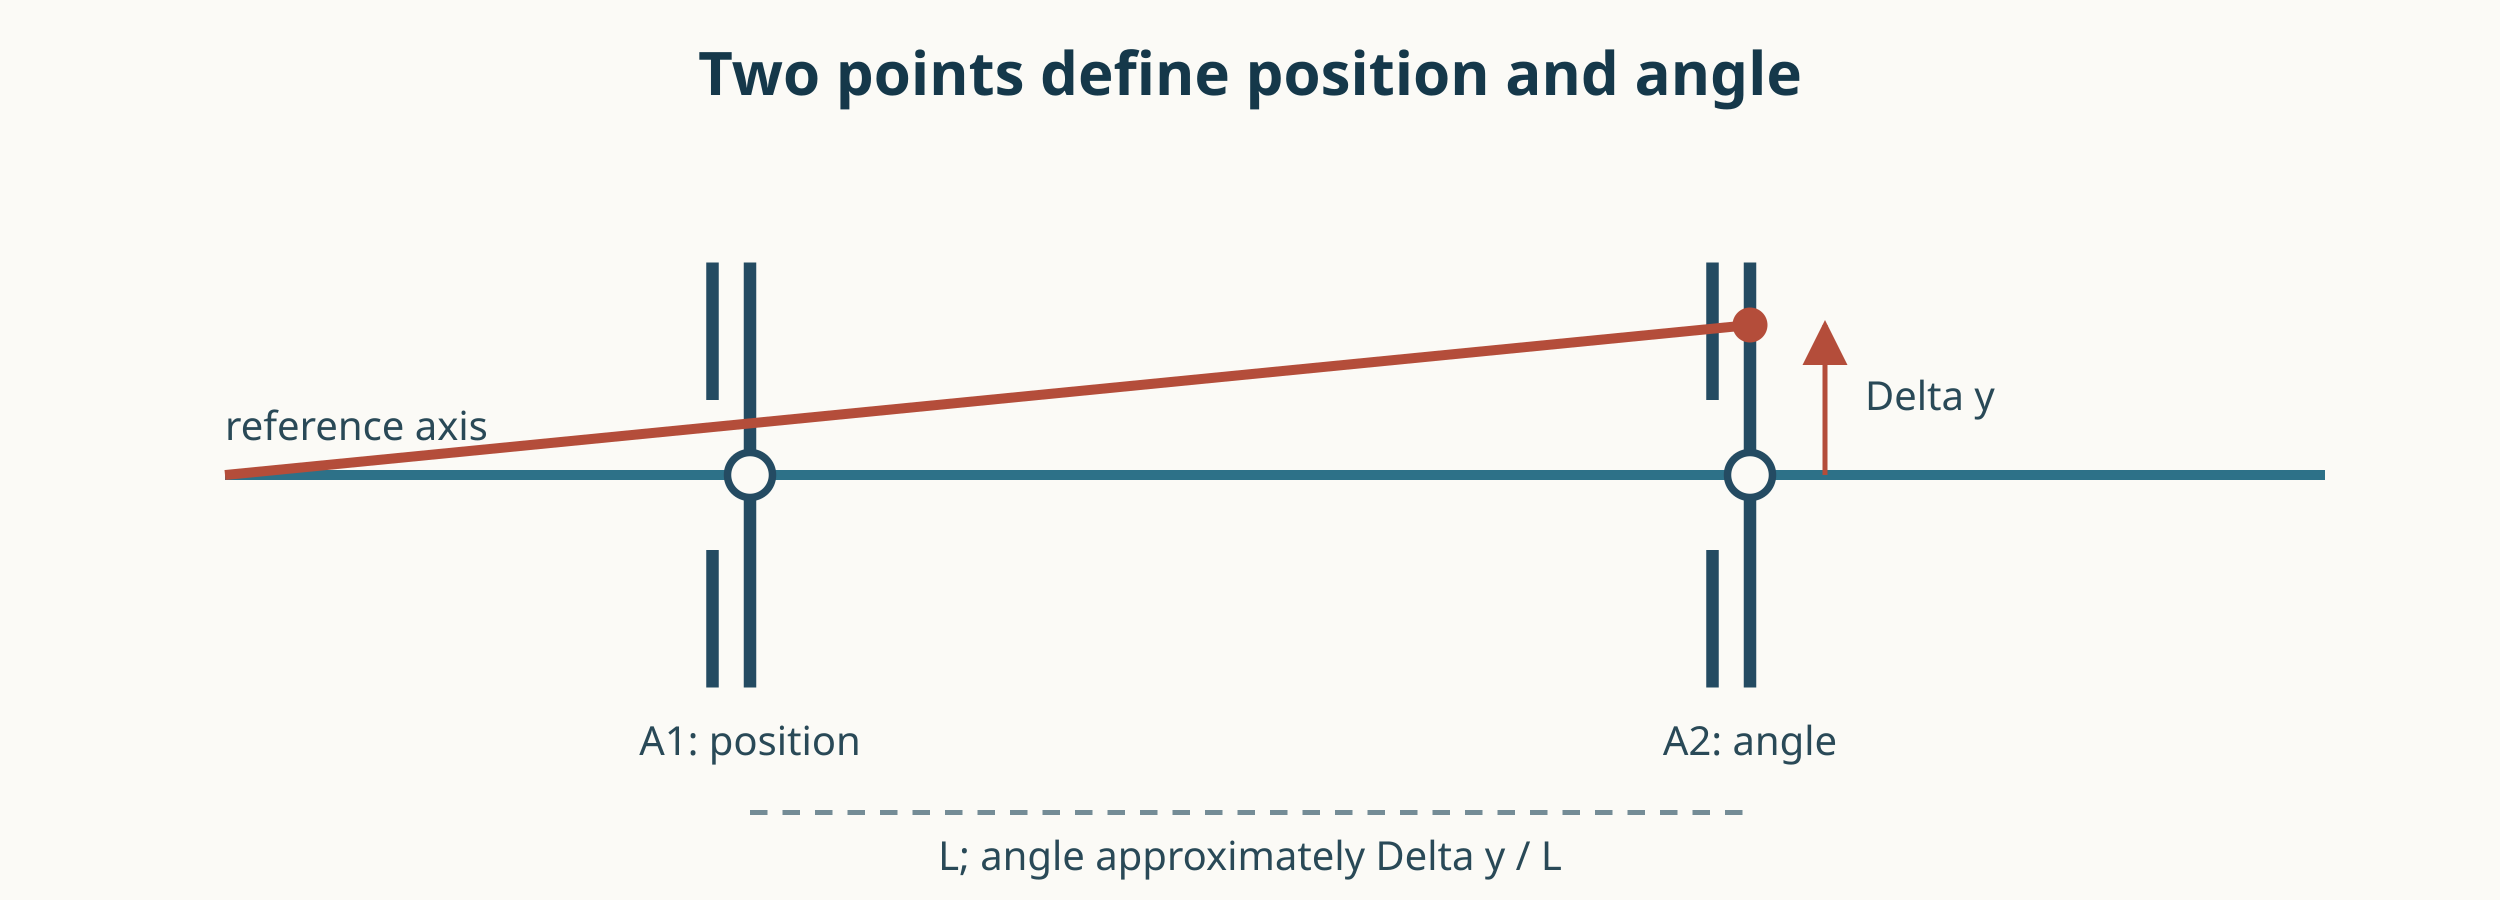
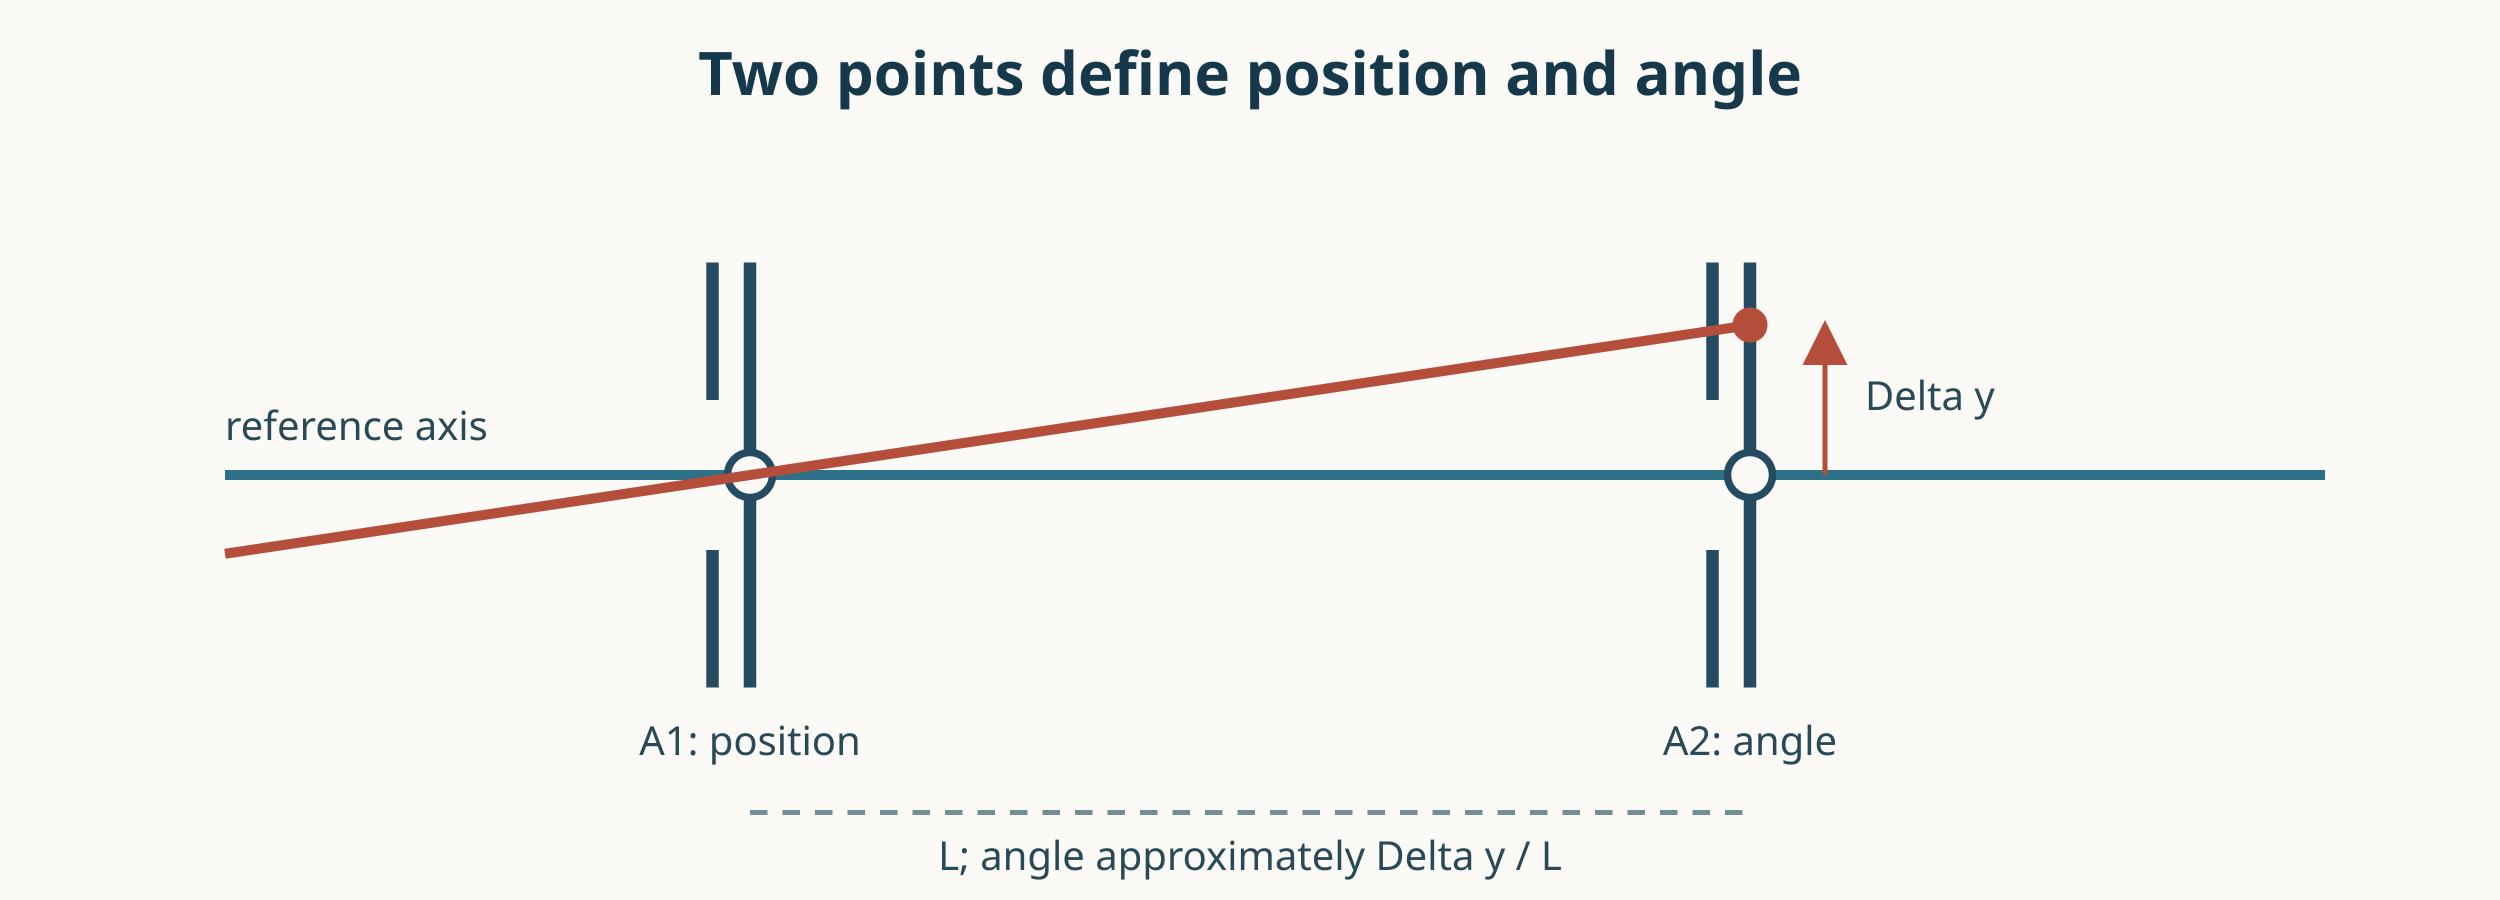
<svg xmlns="http://www.w3.org/2000/svg" viewBox="0 0 1000 360" role="img" aria-labelledby="title desc">
  <defs>
    <marker id="a" markerWidth="9" markerHeight="9" refX="8" refY="4.5" orient="auto">
      <path d="M0 0L9 4.5L0 9z" fill="#b44d3a" />
    </marker>
    <style>.t{font:700 24px sans-serif;fill:#15384a}.l{font:16px sans-serif;fill:#294957}.s{stroke:#2d7188;stroke-width:4;fill:none}.e{stroke:#b44d3a;stroke-width:4;fill:none}.d{stroke:#748c96;stroke-width:2;stroke-dasharray:7 6}.m{stroke:#b44d3a;stroke-width:2;marker-end:url(#a)}</style>
  </defs>
  <rect width="1000" height="360" fill="#fbfaf6" />
  <text x="500" y="38" text-anchor="middle" class="t">Two points define position and angle</text>
  <line x1="90" y1="190" x2="930" y2="190" class="s" />
  <text x="90" y="176" class="l">reference axis</text>
  <path d="M300 105v170M285 105v55M285 220v55M700 105v170M685 105v55M685 220v55" stroke="#244b62" stroke-width="5" fill="none" />
  <circle cx="300" cy="190" r="9" fill="#fbfaf6" stroke="#244b62" stroke-width="3" />
  <circle cx="700" cy="190" r="9" fill="#fbfaf6" stroke="#244b62" stroke-width="3" />
  <text x="300" y="302" text-anchor="middle" class="l">A1: position</text>
  <text x="700" y="302" text-anchor="middle" class="l">A2: angle</text>
-   <line x1="90" y1="190" x2="700" y2="130" class="e" />
+   <line x1="90" y1="221.5" x2="700" y2="130" class="e" />
  <circle cx="700" cy="130" r="7" fill="#b44d3a" />
  <line x1="730" y1="190" x2="730" y2="130" class="m" />
  <text x="746" y="164" class="l">Delta y</text>
  <line x1="300" y1="325" x2="700" y2="325" class="d" />
  <text x="500" y="348" text-anchor="middle" class="l">L; angle approximately Delta y / L</text>
</svg>
